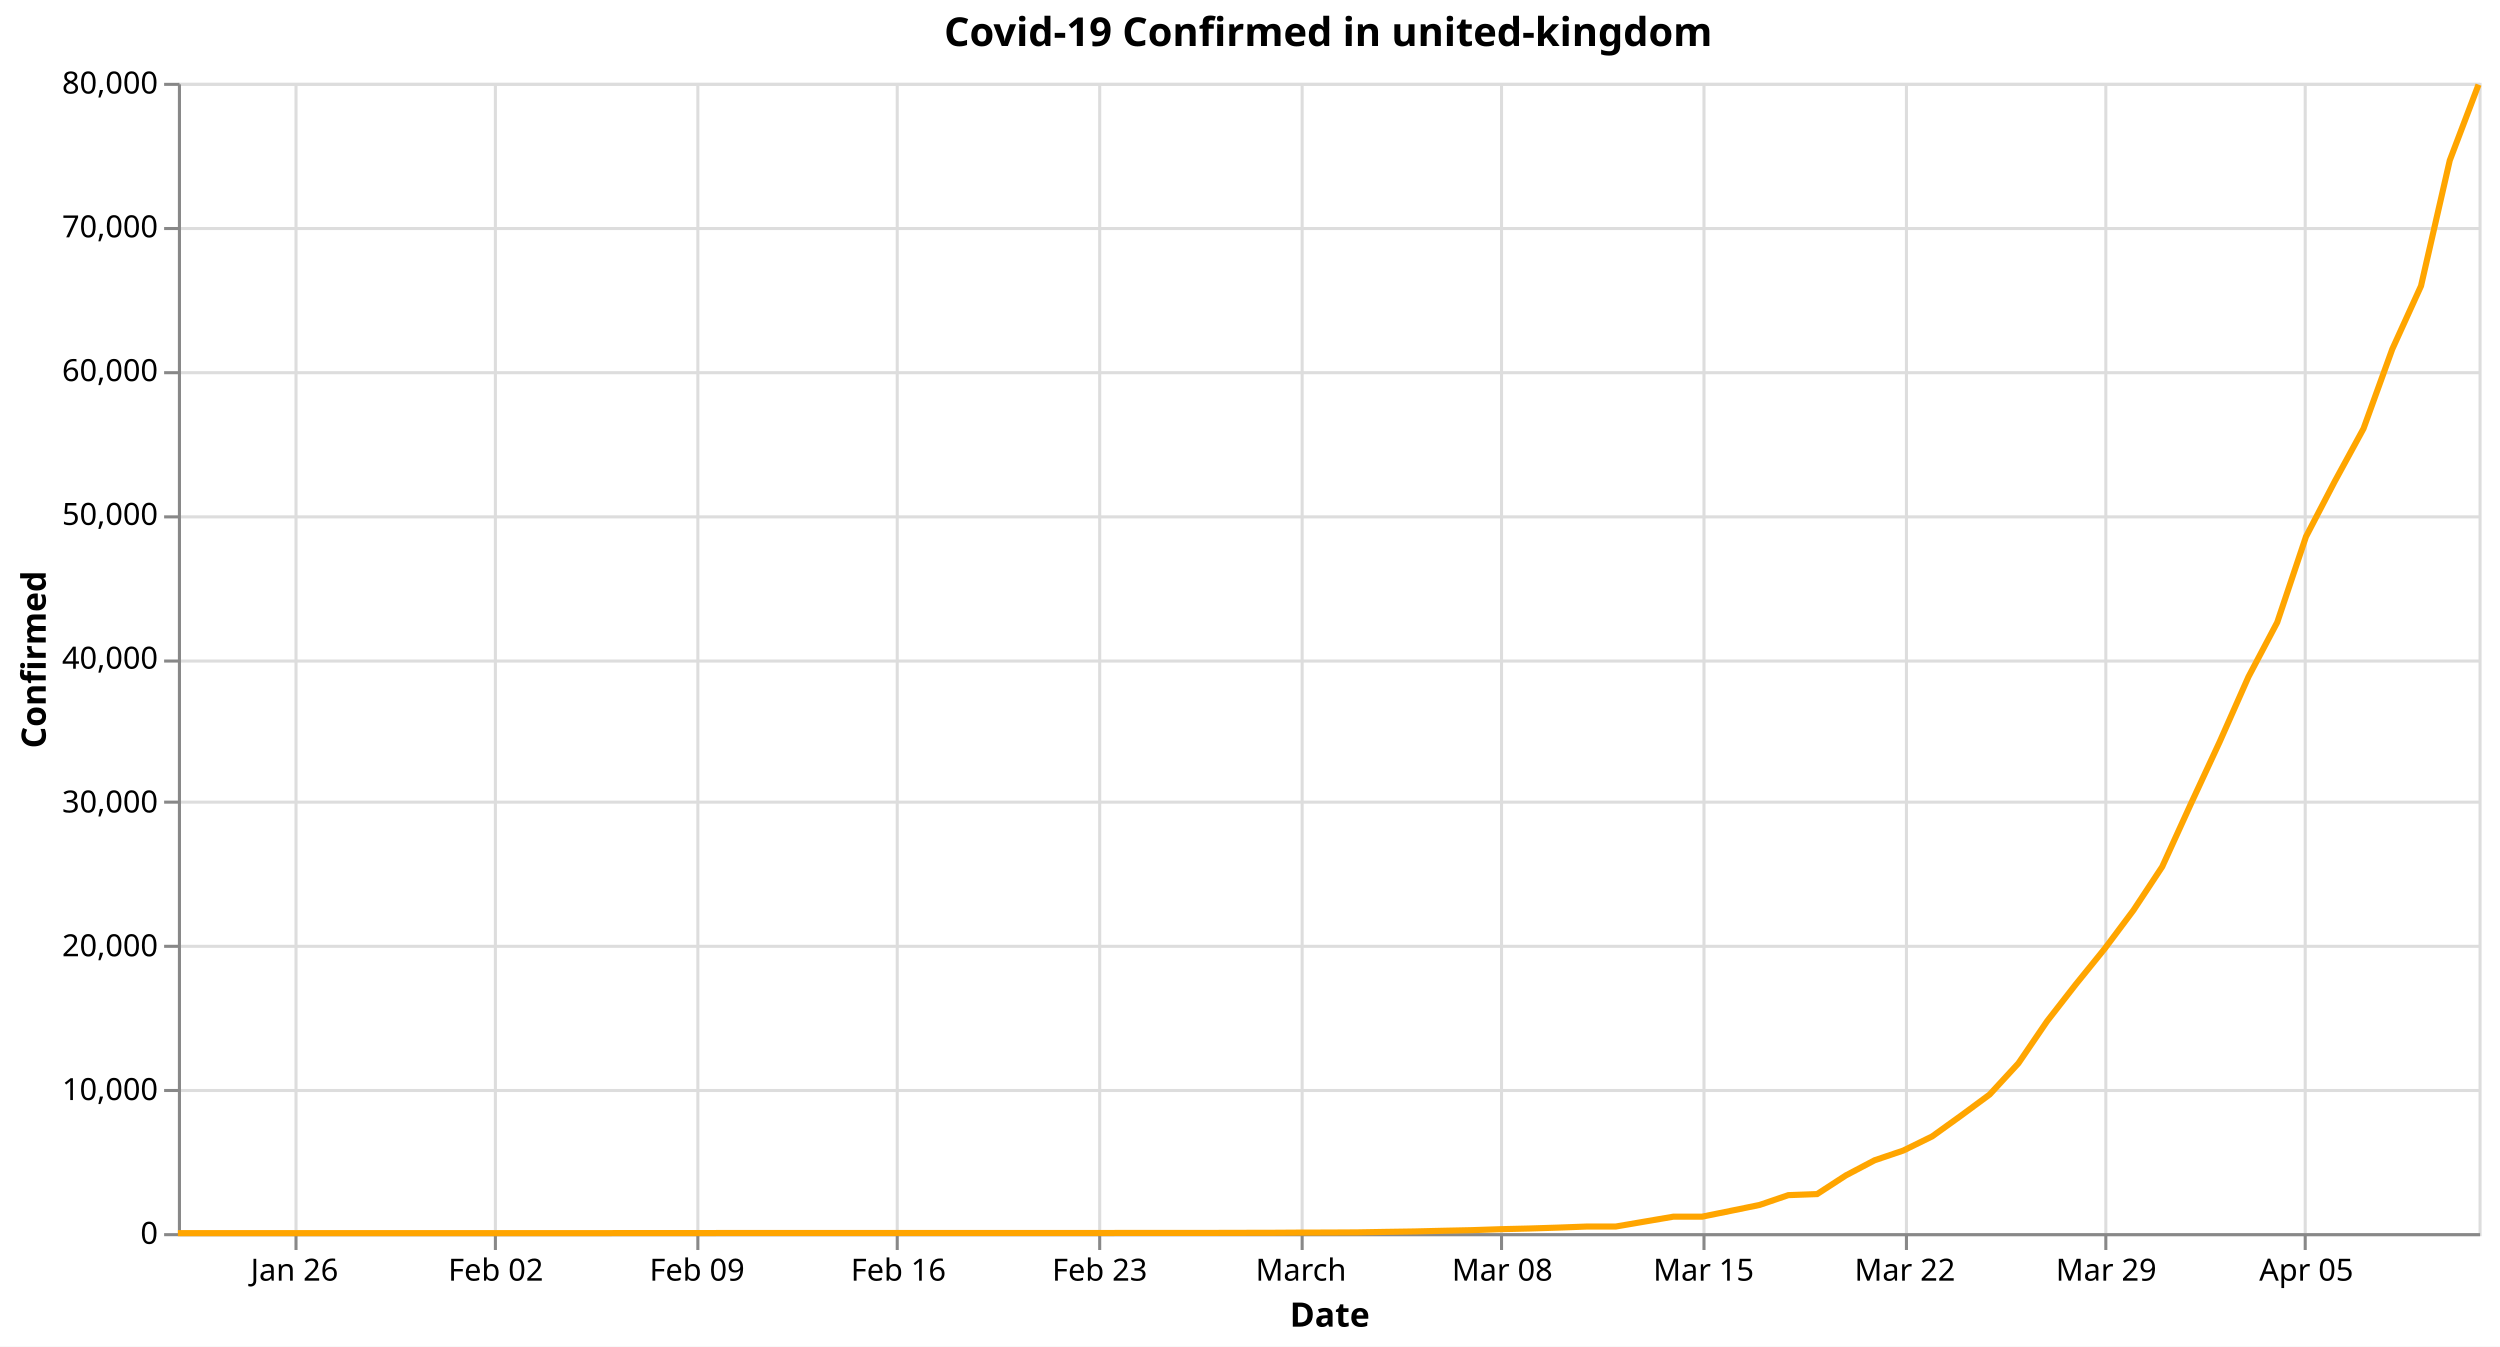
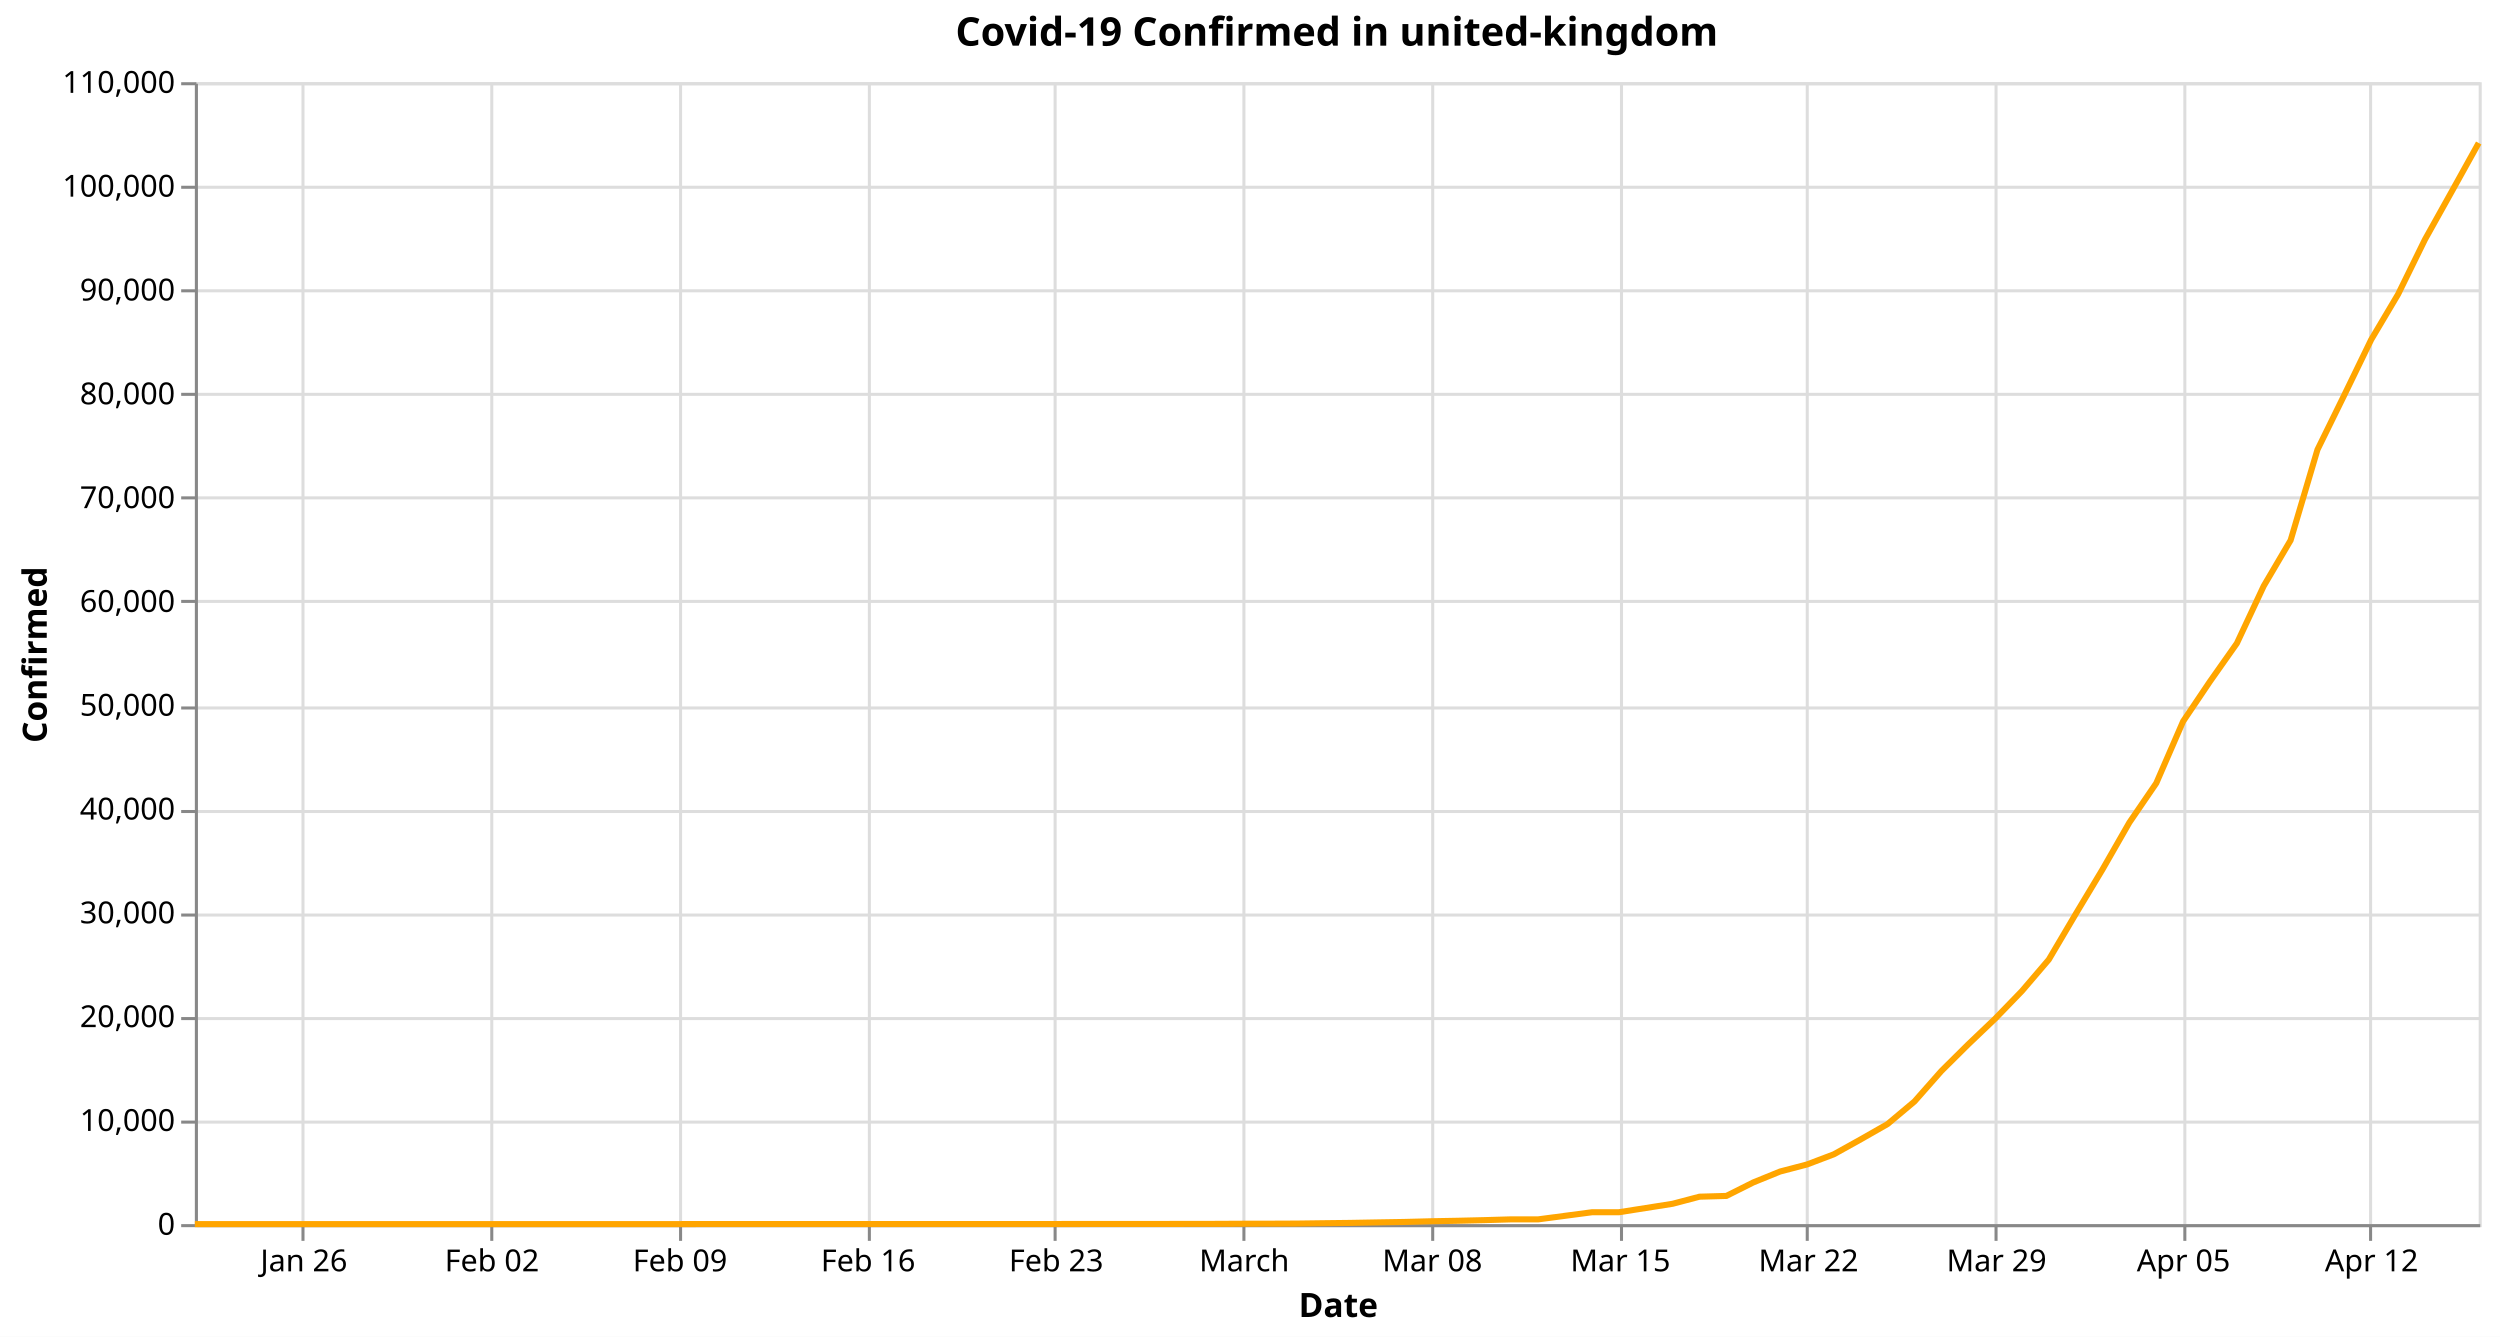
- <svg xmlns="http://www.w3.org/2000/svg" class="marks" width="815" height="439" viewBox="0 0 815 439" version="1.1">
-   <rect width="815" height="439" style="fill: white;" />
-   <g transform="translate(58,27)">
+ <svg xmlns="http://www.w3.org/2000/svg" class="marks" width="821" height="439" viewBox="0 0 821 439" version="1.1">
+   <rect width="821" height="439" style="fill: white;" />
+   <g transform="translate(64,27)">
    <g class="mark-group role-frame root">
      <g transform="translate(0,0)">
        <path class="background" d="M0.5,0.5h750v375h-750Z" style="fill: none; stroke: #ddd;" />
        <g>
          <g class="mark-group role-axis">
            <g transform="translate(0.5,375.5)">
              <path class="background" d="M0,0h0v0h0Z" style="pointer-events: none; fill: none;" />
              <g>
                <g class="mark-rule role-axis-grid" style="pointer-events: none;">
-                   <line transform="translate(38,-375)" x2="0" y2="375" style="fill: none; stroke: #ddd; stroke-width: 1; opacity: 1;" />
-                   <line transform="translate(103,-375)" x2="0" y2="375" style="fill: none; stroke: #ddd; stroke-width: 1; opacity: 1;" />
-                   <line transform="translate(169,-375)" x2="0" y2="375" style="fill: none; stroke: #ddd; stroke-width: 1; opacity: 1;" />
-                   <line transform="translate(234,-375)" x2="0" y2="375" style="fill: none; stroke: #ddd; stroke-width: 1; opacity: 1;" />
-                   <line transform="translate(300,-375)" x2="0" y2="375" style="fill: none; stroke: #ddd; stroke-width: 1; opacity: 1;" />
-                   <line transform="translate(366,-375)" x2="0" y2="375" style="fill: none; stroke: #ddd; stroke-width: 1; opacity: 1;" />
-                   <line transform="translate(431,-375)" x2="0" y2="375" style="fill: none; stroke: #ddd; stroke-width: 1; opacity: 1;" />
-                   <line transform="translate(497,-375)" x2="0" y2="375" style="fill: none; stroke: #ddd; stroke-width: 1; opacity: 1;" />
-                   <line transform="translate(563,-375)" x2="0" y2="375" style="fill: none; stroke: #ddd; stroke-width: 1; opacity: 1;" />
-                   <line transform="translate(628,-375)" x2="0" y2="375" style="fill: none; stroke: #ddd; stroke-width: 1; opacity: 1;" />
-                   <line transform="translate(693,-375)" x2="0" y2="375" style="fill: none; stroke: #ddd; stroke-width: 1; opacity: 1;" />
+                   <line transform="translate(35,-375)" x2="0" y2="375" style="fill: none; stroke: #ddd; stroke-width: 1; opacity: 1;" />
+                   <line transform="translate(97,-375)" x2="0" y2="375" style="fill: none; stroke: #ddd; stroke-width: 1; opacity: 1;" />
+                   <line transform="translate(159,-375)" x2="0" y2="375" style="fill: none; stroke: #ddd; stroke-width: 1; opacity: 1;" />
+                   <line transform="translate(221,-375)" x2="0" y2="375" style="fill: none; stroke: #ddd; stroke-width: 1; opacity: 1;" />
+                   <line transform="translate(282,-375)" x2="0" y2="375" style="fill: none; stroke: #ddd; stroke-width: 1; opacity: 1;" />
+                   <line transform="translate(344,-375)" x2="0" y2="375" style="fill: none; stroke: #ddd; stroke-width: 1; opacity: 1;" />
+                   <line transform="translate(406,-375)" x2="0" y2="375" style="fill: none; stroke: #ddd; stroke-width: 1; opacity: 1;" />
+                   <line transform="translate(468,-375)" x2="0" y2="375" style="fill: none; stroke: #ddd; stroke-width: 1; opacity: 1;" />
+                   <line transform="translate(529,-375)" x2="0" y2="375" style="fill: none; stroke: #ddd; stroke-width: 1; opacity: 1;" />
+                   <line transform="translate(591,-375)" x2="0" y2="375" style="fill: none; stroke: #ddd; stroke-width: 1; opacity: 1;" />
+                   <line transform="translate(653,-375)" x2="0" y2="375" style="fill: none; stroke: #ddd; stroke-width: 1; opacity: 1;" />
+                   <line transform="translate(714,-375)" x2="0" y2="375" style="fill: none; stroke: #ddd; stroke-width: 1; opacity: 1;" />
                </g>
              </g>
              <path class="foreground" d="" style="pointer-events: none; display: none; fill: none;" />
            </g>
          </g>
          <g class="mark-group role-axis">
            <g transform="translate(0.5,0.5)">
              <path class="background" d="M0,0h0v0h0Z" style="pointer-events: none; fill: none;" />
              <g>
                <g class="mark-rule role-axis-grid" style="pointer-events: none;">
                  <line transform="translate(0,375)" x2="750" y2="0" style="fill: none; stroke: #ddd; stroke-width: 1; opacity: 1;" />
-                   <line transform="translate(0,328)" x2="750" y2="0" style="fill: none; stroke: #ddd; stroke-width: 1; opacity: 1;" />
-                   <line transform="translate(0,281)" x2="750" y2="0" style="fill: none; stroke: #ddd; stroke-width: 1; opacity: 1;" />
-                   <line transform="translate(0,234)" x2="750" y2="0" style="fill: none; stroke: #ddd; stroke-width: 1; opacity: 1;" />
-                   <line transform="translate(0,188)" x2="750" y2="0" style="fill: none; stroke: #ddd; stroke-width: 1; opacity: 1;" />
-                   <line transform="translate(0,141)" x2="750" y2="0" style="fill: none; stroke: #ddd; stroke-width: 1; opacity: 1;" />
-                   <line transform="translate(0,94)" x2="750" y2="0" style="fill: none; stroke: #ddd; stroke-width: 1; opacity: 1;" />
-                   <line transform="translate(0,47)" x2="750" y2="0" style="fill: none; stroke: #ddd; stroke-width: 1; opacity: 1;" />
+                   <line transform="translate(0,341)" x2="750" y2="0" style="fill: none; stroke: #ddd; stroke-width: 1; opacity: 1;" />
+                   <line transform="translate(0,307)" x2="750" y2="0" style="fill: none; stroke: #ddd; stroke-width: 1; opacity: 1;" />
+                   <line transform="translate(0,273)" x2="750" y2="0" style="fill: none; stroke: #ddd; stroke-width: 1; opacity: 1;" />
+                   <line transform="translate(0,239)" x2="750" y2="0" style="fill: none; stroke: #ddd; stroke-width: 1; opacity: 1;" />
+                   <line transform="translate(0,205)" x2="750" y2="0" style="fill: none; stroke: #ddd; stroke-width: 1; opacity: 1;" />
+                   <line transform="translate(0,170)" x2="750" y2="0" style="fill: none; stroke: #ddd; stroke-width: 1; opacity: 1;" />
+                   <line transform="translate(0,136)" x2="750" y2="0" style="fill: none; stroke: #ddd; stroke-width: 1; opacity: 1;" />
+                   <line transform="translate(0,102)" x2="750" y2="0" style="fill: none; stroke: #ddd; stroke-width: 1; opacity: 1;" />
+                   <line transform="translate(0,68)" x2="750" y2="0" style="fill: none; stroke: #ddd; stroke-width: 1; opacity: 1;" />
+                   <line transform="translate(0,34)" x2="750" y2="0" style="fill: none; stroke: #ddd; stroke-width: 1; opacity: 1;" />
                  <line transform="translate(0,0)" x2="750" y2="0" style="fill: none; stroke: #ddd; stroke-width: 1; opacity: 1;" />
                </g>
              </g>
              <path class="foreground" d="" style="pointer-events: none; display: none; fill: none;" />
            </g>
          </g>
          <g class="mark-group role-axis">
            <g transform="translate(0.5,375.5)">
              <path class="background" d="M0,0h0v0h0Z" style="pointer-events: none; fill: none;" />
              <g>
                <g class="mark-rule role-axis-tick" style="pointer-events: none;">
-                   <line transform="translate(38,0)" x2="0" y2="5" style="fill: none; stroke: #888; stroke-width: 1; opacity: 1;" />
-                   <line transform="translate(103,0)" x2="0" y2="5" style="fill: none; stroke: #888; stroke-width: 1; opacity: 1;" />
-                   <line transform="translate(169,0)" x2="0" y2="5" style="fill: none; stroke: #888; stroke-width: 1; opacity: 1;" />
-                   <line transform="translate(234,0)" x2="0" y2="5" style="fill: none; stroke: #888; stroke-width: 1; opacity: 1;" />
-                   <line transform="translate(300,0)" x2="0" y2="5" style="fill: none; stroke: #888; stroke-width: 1; opacity: 1;" />
-                   <line transform="translate(366,0)" x2="0" y2="5" style="fill: none; stroke: #888; stroke-width: 1; opacity: 1;" />
-                   <line transform="translate(431,0)" x2="0" y2="5" style="fill: none; stroke: #888; stroke-width: 1; opacity: 1;" />
-                   <line transform="translate(497,0)" x2="0" y2="5" style="fill: none; stroke: #888; stroke-width: 1; opacity: 1;" />
-                   <line transform="translate(563,0)" x2="0" y2="5" style="fill: none; stroke: #888; stroke-width: 1; opacity: 1;" />
-                   <line transform="translate(628,0)" x2="0" y2="5" style="fill: none; stroke: #888; stroke-width: 1; opacity: 1;" />
-                   <line transform="translate(693,0)" x2="0" y2="5" style="fill: none; stroke: #888; stroke-width: 1; opacity: 1;" />
+                   <line transform="translate(35,0)" x2="0" y2="5" style="fill: none; stroke: #888; stroke-width: 1; opacity: 1;" />
+                   <line transform="translate(97,0)" x2="0" y2="5" style="fill: none; stroke: #888; stroke-width: 1; opacity: 1;" />
+                   <line transform="translate(159,0)" x2="0" y2="5" style="fill: none; stroke: #888; stroke-width: 1; opacity: 1;" />
+                   <line transform="translate(221,0)" x2="0" y2="5" style="fill: none; stroke: #888; stroke-width: 1; opacity: 1;" />
+                   <line transform="translate(282,0)" x2="0" y2="5" style="fill: none; stroke: #888; stroke-width: 1; opacity: 1;" />
+                   <line transform="translate(344,0)" x2="0" y2="5" style="fill: none; stroke: #888; stroke-width: 1; opacity: 1;" />
+                   <line transform="translate(406,0)" x2="0" y2="5" style="fill: none; stroke: #888; stroke-width: 1; opacity: 1;" />
+                   <line transform="translate(468,0)" x2="0" y2="5" style="fill: none; stroke: #888; stroke-width: 1; opacity: 1;" />
+                   <line transform="translate(529,0)" x2="0" y2="5" style="fill: none; stroke: #888; stroke-width: 1; opacity: 1;" />
+                   <line transform="translate(591,0)" x2="0" y2="5" style="fill: none; stroke: #888; stroke-width: 1; opacity: 1;" />
+                   <line transform="translate(653,0)" x2="0" y2="5" style="fill: none; stroke: #888; stroke-width: 1; opacity: 1;" />
+                   <line transform="translate(714,0)" x2="0" y2="5" style="fill: none; stroke: #888; stroke-width: 1; opacity: 1;" />
                </g>
                <g class="mark-text role-axis-label" style="pointer-events: none;">
-                   <text text-anchor="middle" transform="translate(37.5,15)" style="font-family: sans-serif; font-size: 10px; fill: #000; opacity: 1;">Jan 26</text>
-                   <text text-anchor="middle" transform="translate(103.125,15)" style="font-family: sans-serif; font-size: 10px; fill: #000; opacity: 1;">Feb 02</text>
-                   <text text-anchor="middle" transform="translate(168.75,15)" style="font-family: sans-serif; font-size: 10px; fill: #000; opacity: 1;">Feb 09</text>
-                   <text text-anchor="middle" transform="translate(234.375,15)" style="font-family: sans-serif; font-size: 10px; fill: #000; opacity: 1;">Feb 16</text>
-                   <text text-anchor="middle" transform="translate(300,15)" style="font-family: sans-serif; font-size: 10px; fill: #000; opacity: 1;">Feb 23</text>
-                   <text text-anchor="middle" transform="translate(365.625,15)" style="font-family: sans-serif; font-size: 10px; fill: #000; opacity: 1;">March</text>
-                   <text text-anchor="middle" transform="translate(431.25,15)" style="font-family: sans-serif; font-size: 10px; fill: #000; opacity: 1;">Mar 08</text>
-                   <text text-anchor="middle" transform="translate(496.875,15)" style="font-family: sans-serif; font-size: 10px; fill: #000; opacity: 1;">Mar 15</text>
-                   <text text-anchor="middle" transform="translate(562.5,15)" style="font-family: sans-serif; font-size: 10px; fill: #000; opacity: 1;">Mar 22</text>
-                   <text text-anchor="middle" transform="translate(628.125,15)" style="font-family: sans-serif; font-size: 10px; fill: #000; opacity: 1;">Mar 29</text>
-                   <text text-anchor="middle" transform="translate(693.3594,15)" style="font-family: sans-serif; font-size: 10px; fill: #000; opacity: 1;">Apr 05</text>
+                   <text text-anchor="middle" transform="translate(35.29412,15)" style="font-family: sans-serif; font-size: 10px; fill: #000; opacity: 1;">Jan 26</text>
+                   <text text-anchor="middle" transform="translate(97.05882,15)" style="font-family: sans-serif; font-size: 10px; fill: #000; opacity: 1;">Feb 02</text>
+                   <text text-anchor="middle" transform="translate(158.8235,15)" style="font-family: sans-serif; font-size: 10px; fill: #000; opacity: 1;">Feb 09</text>
+                   <text text-anchor="middle" transform="translate(220.5882,15)" style="font-family: sans-serif; font-size: 10px; fill: #000; opacity: 1;">Feb 16</text>
+                   <text text-anchor="middle" transform="translate(282.3529,15)" style="font-family: sans-serif; font-size: 10px; fill: #000; opacity: 1;">Feb 23</text>
+                   <text text-anchor="middle" transform="translate(344.1176,15)" style="font-family: sans-serif; font-size: 10px; fill: #000; opacity: 1;">March</text>
+                   <text text-anchor="middle" transform="translate(405.8824,15)" style="font-family: sans-serif; font-size: 10px; fill: #000; opacity: 1;">Mar 08</text>
+                   <text text-anchor="middle" transform="translate(467.6471,15)" style="font-family: sans-serif; font-size: 10px; fill: #000; opacity: 1;">Mar 15</text>
+                   <text text-anchor="middle" transform="translate(529.4118,15)" style="font-family: sans-serif; font-size: 10px; fill: #000; opacity: 1;">Mar 22</text>
+                   <text text-anchor="middle" transform="translate(591.1765,15)" style="font-family: sans-serif; font-size: 10px; fill: #000; opacity: 1;">Mar 29</text>
+                   <text text-anchor="middle" transform="translate(652.5735,15)" style="font-family: sans-serif; font-size: 10px; fill: #000; opacity: 1;">Apr 05</text>
+                   <text text-anchor="middle" transform="translate(714.3382,15)" style="font-family: sans-serif; font-size: 10px; fill: #000; opacity: 1;">Apr 12</text>
                </g>
                <g class="mark-rule role-axis-domain" style="pointer-events: none;">
                  <line transform="translate(0,0)" x2="750" y2="0" style="fill: none; stroke: #888; stroke-width: 1; opacity: 1;" />
                </g>
                <g class="mark-text role-axis-title" style="pointer-events: none;">
                  <text text-anchor="middle" transform="translate(375,30)" style="font-family: sans-serif; font-size: 11px; font-weight: bold; fill: #000; opacity: 1;">Date</text>
                </g>
              </g>
              <path class="foreground" d="" style="pointer-events: none; display: none; fill: none;" />
            </g>
          </g>
          <g class="mark-group role-axis">
            <g transform="translate(0.5,0.5)">
              <path class="background" d="M0,0h0v0h0Z" style="pointer-events: none; fill: none;" />
              <g>
                <g class="mark-rule role-axis-tick" style="pointer-events: none;">
                  <line transform="translate(0,375)" x2="-5" y2="0" style="fill: none; stroke: #888; stroke-width: 1; opacity: 1;" />
-                   <line transform="translate(0,328)" x2="-5" y2="0" style="fill: none; stroke: #888; stroke-width: 1; opacity: 1;" />
-                   <line transform="translate(0,281)" x2="-5" y2="0" style="fill: none; stroke: #888; stroke-width: 1; opacity: 1;" />
-                   <line transform="translate(0,234)" x2="-5" y2="0" style="fill: none; stroke: #888; stroke-width: 1; opacity: 1;" />
-                   <line transform="translate(0,188)" x2="-5" y2="0" style="fill: none; stroke: #888; stroke-width: 1; opacity: 1;" />
-                   <line transform="translate(0,141)" x2="-5" y2="0" style="fill: none; stroke: #888; stroke-width: 1; opacity: 1;" />
-                   <line transform="translate(0,94)" x2="-5" y2="0" style="fill: none; stroke: #888; stroke-width: 1; opacity: 1;" />
-                   <line transform="translate(0,47)" x2="-5" y2="0" style="fill: none; stroke: #888; stroke-width: 1; opacity: 1;" />
+                   <line transform="translate(0,341)" x2="-5" y2="0" style="fill: none; stroke: #888; stroke-width: 1; opacity: 1;" />
+                   <line transform="translate(0,307)" x2="-5" y2="0" style="fill: none; stroke: #888; stroke-width: 1; opacity: 1;" />
+                   <line transform="translate(0,273)" x2="-5" y2="0" style="fill: none; stroke: #888; stroke-width: 1; opacity: 1;" />
+                   <line transform="translate(0,239)" x2="-5" y2="0" style="fill: none; stroke: #888; stroke-width: 1; opacity: 1;" />
+                   <line transform="translate(0,205)" x2="-5" y2="0" style="fill: none; stroke: #888; stroke-width: 1; opacity: 1;" />
+                   <line transform="translate(0,170)" x2="-5" y2="0" style="fill: none; stroke: #888; stroke-width: 1; opacity: 1;" />
+                   <line transform="translate(0,136)" x2="-5" y2="0" style="fill: none; stroke: #888; stroke-width: 1; opacity: 1;" />
+                   <line transform="translate(0,102)" x2="-5" y2="0" style="fill: none; stroke: #888; stroke-width: 1; opacity: 1;" />
+                   <line transform="translate(0,68)" x2="-5" y2="0" style="fill: none; stroke: #888; stroke-width: 1; opacity: 1;" />
+                   <line transform="translate(0,34)" x2="-5" y2="0" style="fill: none; stroke: #888; stroke-width: 1; opacity: 1;" />
                  <line transform="translate(0,0)" x2="-5" y2="0" style="fill: none; stroke: #888; stroke-width: 1; opacity: 1;" />
                </g>
                <g class="mark-text role-axis-label" style="pointer-events: none;">
                  <text text-anchor="end" transform="translate(-7,378)" style="font-family: sans-serif; font-size: 10px; fill: #000; opacity: 1;">0</text>
-                   <text text-anchor="end" transform="translate(-7,331.125)" style="font-family: sans-serif; font-size: 10px; fill: #000; opacity: 1;">10,000</text>
-                   <text text-anchor="end" transform="translate(-7,284.25)" style="font-family: sans-serif; font-size: 10px; fill: #000; opacity: 1;">20,000</text>
-                   <text text-anchor="end" transform="translate(-7,237.375)" style="font-family: sans-serif; font-size: 10px; fill: #000; opacity: 1;">30,000</text>
-                   <text text-anchor="end" transform="translate(-7,190.5)" style="font-family: sans-serif; font-size: 10px; fill: #000; opacity: 1;">40,000</text>
-                   <text text-anchor="end" transform="translate(-7,143.625)" style="font-family: sans-serif; font-size: 10px; fill: #000; opacity: 1;">50,000</text>
-                   <text text-anchor="end" transform="translate(-7,96.75)" style="font-family: sans-serif; font-size: 10px; fill: #000; opacity: 1;">60,000</text>
-                   <text text-anchor="end" transform="translate(-7,49.875)" style="font-family: sans-serif; font-size: 10px; fill: #000; opacity: 1;">70,000</text>
-                   <text text-anchor="end" transform="translate(-7,3)" style="font-family: sans-serif; font-size: 10px; fill: #000; opacity: 1;">80,000</text>
+                   <text text-anchor="end" transform="translate(-7,343.9091)" style="font-family: sans-serif; font-size: 10px; fill: #000; opacity: 1;">10,000</text>
+                   <text text-anchor="end" transform="translate(-7,309.8182)" style="font-family: sans-serif; font-size: 10px; fill: #000; opacity: 1;">20,000</text>
+                   <text text-anchor="end" transform="translate(-7,275.7273)" style="font-family: sans-serif; font-size: 10px; fill: #000; opacity: 1;">30,000</text>
+                   <text text-anchor="end" transform="translate(-7,241.6364)" style="font-family: sans-serif; font-size: 10px; fill: #000; opacity: 1;">40,000</text>
+                   <text text-anchor="end" transform="translate(-7,207.5455)" style="font-family: sans-serif; font-size: 10px; fill: #000; opacity: 1;">50,000</text>
+                   <text text-anchor="end" transform="translate(-7,173.4545)" style="font-family: sans-serif; font-size: 10px; fill: #000; opacity: 1;">60,000</text>
+                   <text text-anchor="end" transform="translate(-7,139.3636)" style="font-family: sans-serif; font-size: 10px; fill: #000; opacity: 1;">70,000</text>
+                   <text text-anchor="end" transform="translate(-7,105.2727)" style="font-family: sans-serif; font-size: 10px; fill: #000; opacity: 1;">80,000</text>
+                   <text text-anchor="end" transform="translate(-7,71.18182)" style="font-family: sans-serif; font-size: 10px; fill: #000; opacity: 1;">90,000</text>
+                   <text text-anchor="end" transform="translate(-7,37.09091)" style="font-family: sans-serif; font-size: 10px; fill: #000; opacity: 1;">100,000</text>
+                   <text text-anchor="end" transform="translate(-7,3)" style="font-family: sans-serif; font-size: 10px; fill: #000; opacity: 1;">110,000</text>
                </g>
                <g class="mark-rule role-axis-domain" style="pointer-events: none;">
                  <line transform="translate(0,375)" x2="0" y2="-375" style="fill: none; stroke: #888; stroke-width: 1; opacity: 1;" />
                </g>
                <g class="mark-text role-axis-title" style="pointer-events: none;">
-                   <text text-anchor="middle" transform="translate(-41.58594,187.5) rotate(-90) translate(0,-2)" style="font-family: sans-serif; font-size: 11px; font-weight: bold; fill: #000; opacity: 1;">Confirmed</text>
+                   <text text-anchor="middle" transform="translate(-47.14746,187.5) rotate(-90) translate(0,-2)" style="font-family: sans-serif; font-size: 11px; font-weight: bold; fill: #000; opacity: 1;">Confirmed</text>
                </g>
              </g>
              <path class="foreground" d="" style="pointer-events: none; display: none; fill: none;" />
            </g>
          </g>
          <g class="mark-line role-mark marks">
-             <path d="M0,375L9.375,375L18.75,375L28.125,375L37.5,375L46.875,375L56.25,375L65.625,375L75,375L84.375,374.991L93.75,374.991L103.125,374.991L112.5,374.991L121.875,374.991L131.25,374.991L140.625,374.991L150,374.986L159.375,374.986L168.75,374.986L178.125,374.962L187.5,374.962L196.875,374.958L206.25,374.958L215.625,374.958L225,374.958L234.375,374.958L243.75,374.958L253.125,374.958L262.5,374.958L271.875,374.958L281.25,374.958L290.625,374.958L300,374.958L309.375,374.939L318.75,374.939L328.125,374.939L337.5,374.93L346.875,374.906L356.25,374.892L365.625,374.831L375,374.812L384.375,374.761L393.75,374.597L403.125,374.456L412.5,374.231L421.875,374.03L431.25,373.716L440.625,373.491L450,373.2L459.375,372.848L468.75,372.848L478.125,371.241L487.5,369.637L496.875,369.633L506.25,367.73L515.625,365.812L525,362.616L534.375,362.269L543.75,356.184L553.125,351.248L562.5,348.07L571.875,343.472L581.25,336.731L590.625,329.812L600,319.631L609.375,305.883L618.75,293.85L628.125,282.281L637.5,269.752L646.875,255.558L656.25,235.008L665.625,214.814L675,193.645L684.375,175.889L693.75,147.956L703.125,129.942L712.5,112.739L721.875,86.841L731.25,66.225L740.625,25.289L750,0.591" style="fill: none; stroke: orange; stroke-width: 2;" />
+             <path d="M0,375L8.824,375L17.647,375L26.471,375L35.294,375L44.118,375L52.941,375L61.765,375L70.588,375L79.412,374.993L88.235,374.993L97.059,374.993L105.882,374.993L114.706,374.993L123.529,374.993L132.353,374.993L141.176,374.99L150,374.99L158.824,374.99L167.647,374.973L176.471,374.973L185.294,374.969L194.118,374.969L202.941,374.969L211.765,374.969L220.588,374.969L229.412,374.969L238.235,374.969L247.059,374.969L255.882,374.969L264.706,374.969L273.529,374.969L282.353,374.969L291.176,374.956L300,374.956L308.824,374.956L317.647,374.949L326.471,374.932L335.294,374.922L344.118,374.877L352.941,374.864L361.765,374.826L370.588,374.707L379.412,374.605L388.235,374.441L397.059,374.294L405.882,374.066L414.706,373.902L423.529,373.691L432.353,373.435L441.176,373.435L450,372.266L458.824,371.1L467.647,371.097L476.471,369.712L485.294,368.318L494.118,365.993L502.941,365.741L511.765,361.316L520.588,357.726L529.412,355.415L538.235,352.07L547.059,347.168L555.882,342.136L564.706,334.732L573.529,324.733L582.353,315.982L591.176,307.568L600,298.456L608.824,288.133L617.647,273.188L626.471,258.501L635.294,243.106L644.118,230.192L652.941,209.877L661.765,196.776L670.588,184.265L679.412,165.43L688.235,150.436L697.059,120.665L705.882,102.702L714.706,84.525L723.529,69.648L732.353,51.665L741.176,35.853L750,19.96" style="fill: none; stroke: orange; stroke-width: 2;" />
          </g>
          <g class="mark-group role-title">
            <g transform="translate(375,-22)">
              <path class="background" d="M0,0h0v0h0Z" style="pointer-events: none; fill: none;" />
              <g>
                <g class="mark-text role-title-text" style="pointer-events: none;">
                  <text text-anchor="middle" transform="translate(0,10)" style="font-family: sans-serif; font-size: 13px; font-weight: bold; fill: #000; opacity: 1;">Covid-19 Confirmed in united-kingdom</text>
                </g>
              </g>
              <path class="foreground" d="" style="pointer-events: none; display: none; fill: none;" />
            </g>
          </g>
        </g>
        <path class="foreground" d="" style="display: none; fill: none;" />
      </g>
    </g>
  </g>
</svg>
